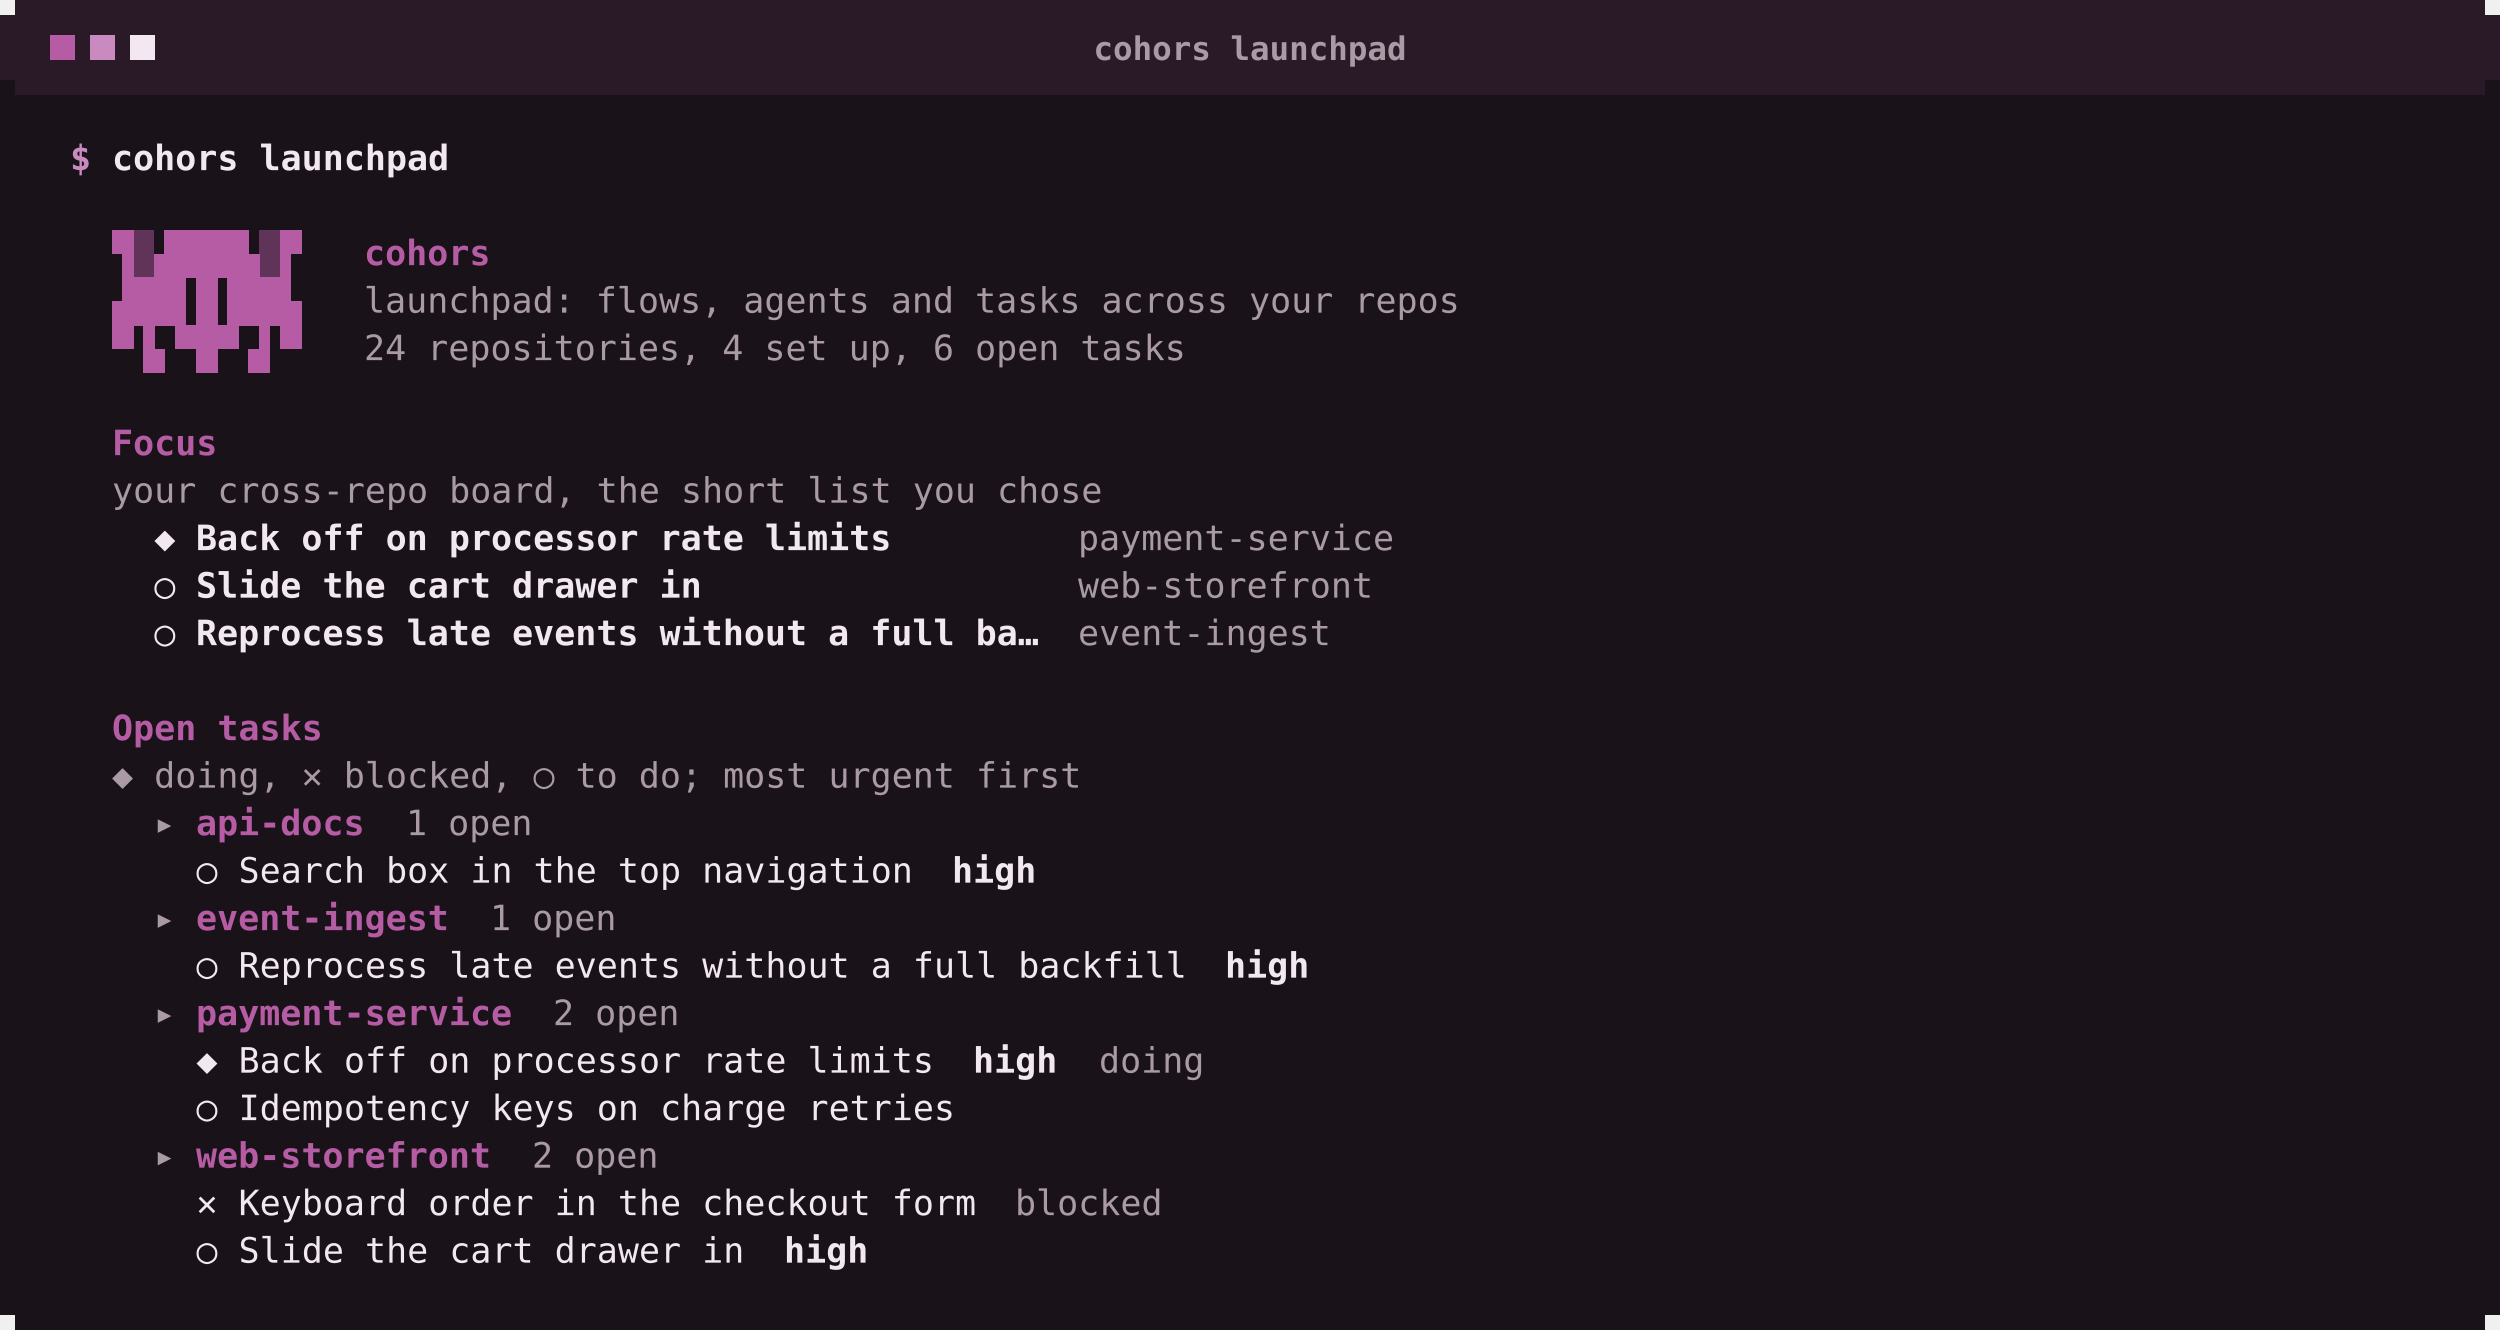
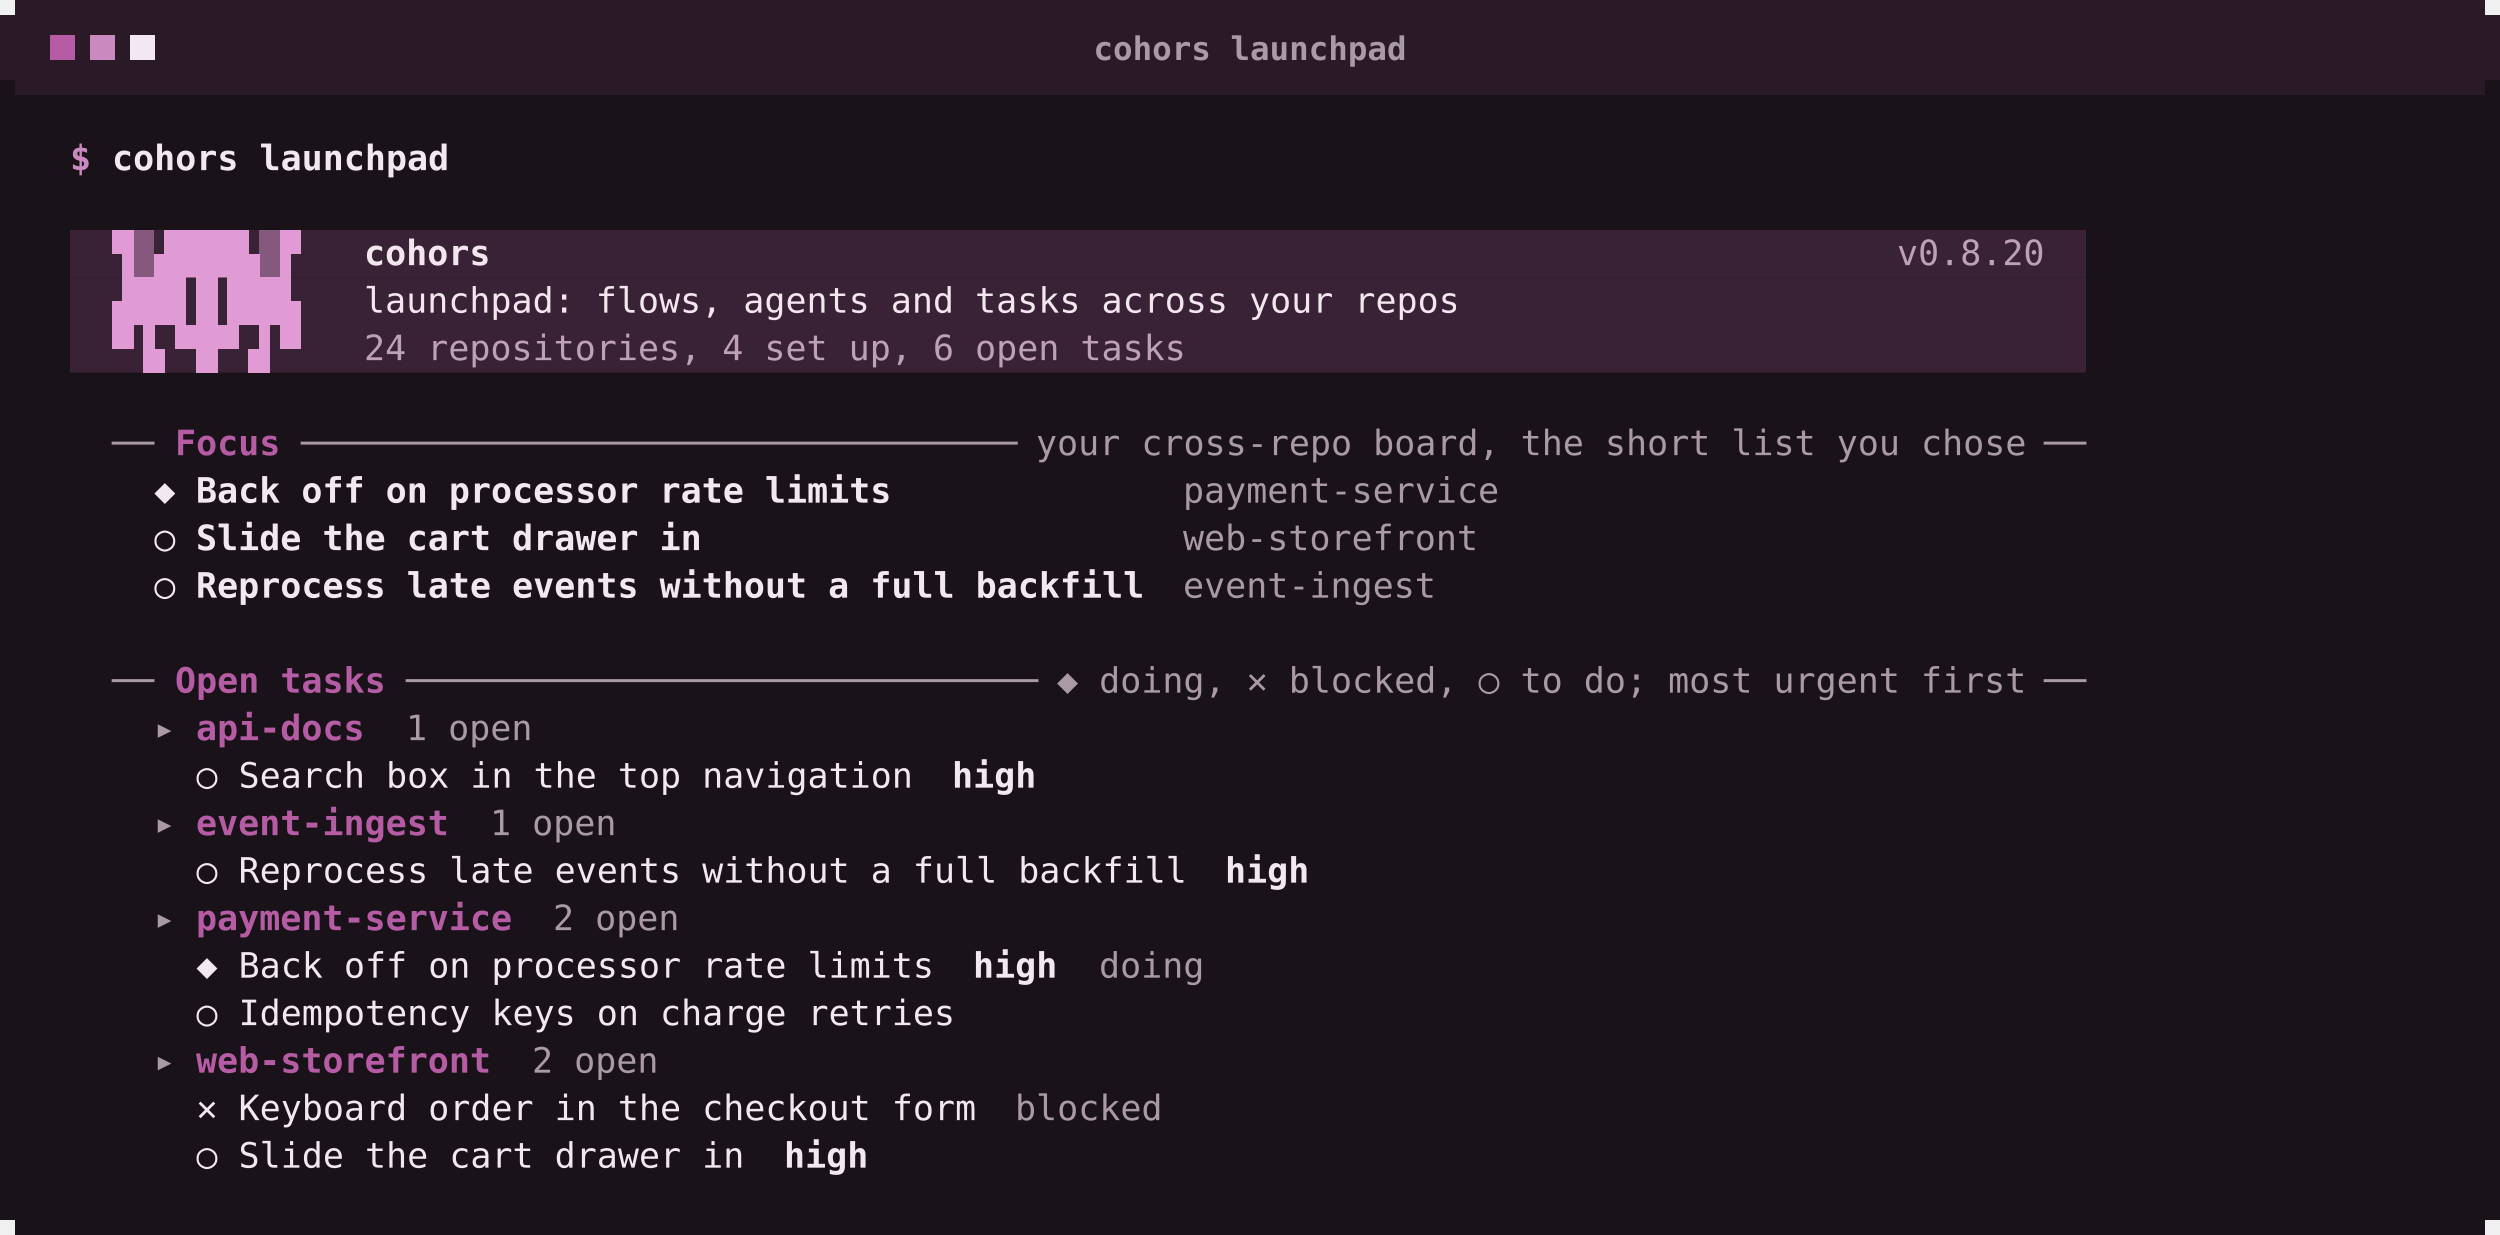
- <svg xmlns="http://www.w3.org/2000/svg" width="1000" height="532" viewBox="0 0 1000 532" role="img" aria-labelledby="t d">
+ <svg xmlns="http://www.w3.org/2000/svg" width="1000" height="494" viewBox="0 0 1000 494" role="img" aria-labelledby="t d">
  <style>.f-panel{fill:#FBF7FA}.s-panel{stroke:#FBF7FA}.f-band{fill:#F3E8F1}.s-band{stroke:#F3E8F1}.f-bar{fill:#954688}.s-bar{stroke:#954688}.f-on-bar{fill:#FFFFFF}.s-on-bar{stroke:#FFFFFF}.f-accent{fill:#954688}.s-accent{stroke:#954688}.f-ink{fill:#2B1A28}.s-ink{stroke:#2B1A28}.f-sub{fill:#6F5A6B}.s-sub{stroke:#6F5A6B}.f-off{fill:#CDBFCA}.s-off{stroke:#CDBFCA}.f-cap{fill:#FFFFFF}.s-cap{stroke:#FFFFFF}.f-cap-edge{fill:#D9C4D5}.s-cap-edge{stroke:#D9C4D5}.f-term{fill:#1A1219}.s-term{stroke:#1A1219}.f-term-bar{fill:#2A1A27}.s-term-bar{stroke:#2A1A27}.f-term-ink{fill:#F2E9F0}.s-term-ink{stroke:#F2E9F0}.f-term-sub{fill:#A99AA6}.s-term-sub{stroke:#A99AA6}.f-term-prompt{fill:#D9A6CF}.s-term-prompt{stroke:#D9A6CF}.f-lavender{fill:#C98AC0}.s-lavender{stroke:#C98AC0}.f-orchid{fill:#B55CA4}.s-orchid{stroke:#B55CA4}.f-do-next{fill:#8E3F7E}.f-risk{fill:#B4483F}.f-tasks{fill:#4D8A62}.f-commits{fill:#4A6A94}.f-repos{fill:#2F7F78}@media (prefers-color-scheme: dark){.f-panel{fill:#1A1219}.s-panel{stroke:#1A1219}.f-band{fill:#2A1A27}.s-band{stroke:#2A1A27}.f-bar{fill:#B55CA4}.s-bar{stroke:#B55CA4}.f-on-bar{fill:#FFFFFF}.s-on-bar{stroke:#FFFFFF}.f-accent{fill:#D9A6CF}.s-accent{stroke:#D9A6CF}.f-ink{fill:#F2E9F0}.s-ink{stroke:#F2E9F0}.f-sub{fill:#A99AA6}.s-sub{stroke:#A99AA6}.f-off{fill:#5A4A57}.s-off{stroke:#5A4A57}.f-cap{fill:#2A1A27}.s-cap{stroke:#2A1A27}.f-cap-edge{fill:#5A4A57}.s-cap-edge{stroke:#5A4A57}.f-term{fill:#120C11}.s-term{stroke:#120C11}.f-term-bar{fill:#221520}.s-term-bar{stroke:#221520}.f-term-ink{fill:#F2E9F0}.s-term-ink{stroke:#F2E9F0}.f-term-sub{fill:#A99AA6}.s-term-sub{stroke:#A99AA6}.f-term-prompt{fill:#D9A6CF}.s-term-prompt{stroke:#D9A6CF}.f-lavender{fill:#C98AC0}.s-lavender{stroke:#C98AC0}.f-orchid{fill:#B55CA4}.s-orchid{stroke:#B55CA4}.f-do-next{fill:#B55CA4}.f-risk{fill:#D9776E}.f-tasks{fill:#7FB08C}.f-commits{fill:#7E9CC2}.f-repos{fill:#5FAEA6}}</style>
-   <path d="M6 0h988v6h6v520h-6v6h-988v-6h-6v-520h6z" class="f-term" />
+   <path d="M6 0h988v6h6v482h-6v6h-988v-6h-6v-482h6z" class="f-term" />
  <path d="M6 0h988v6h6v26h-6v6h-988v-6h-6v-26h6z" class="f-term-bar" />
  <rect x="20" y="14.0" width="10" height="10" class="f-orchid" />
  <rect x="36" y="14.0" width="10" height="10" class="f-lavender" />
  <rect x="52" y="14.0" width="10" height="10" class="f-band" />
  <text x="500.0" y="24.0" font-family="ui-monospace, SFMono-Regular, Menlo, Consolas, monospace" font-size="13" font-weight="600" class="f-term-sub" text-anchor="middle">cohors launchpad</text>
  <text x="28.0" y="68.06" font-family="ui-monospace, SFMono-Regular, Menlo, Consolas, monospace" font-size="14" fill="#C98AC0" font-weight="700" xml:space="preserve" textLength="8.4" lengthAdjust="spacing">$</text>
  <text x="44.8" y="68.06" font-family="ui-monospace, SFMono-Regular, Menlo, Consolas, monospace" font-size="14" fill="#F2E9F0" font-weight="700" xml:space="preserve" textLength="134.4" lengthAdjust="spacing">cohors launchpad</text>
-   <rect x="44.8" y="92.0" width="4.5" height="9.8" fill="#B55CA4" shape-rendering="crispEdges" />
-   <rect x="49.0" y="92.0" width="4.5" height="9.8" fill="#B55CA4" shape-rendering="crispEdges" />
-   <rect x="49.0" y="101.5" width="4.5" height="9.8" fill="#B55CA4" shape-rendering="crispEdges" />
-   <rect x="53.2" y="92" width="8.4" height="19" fill="#B55CA4" opacity="0.45" />
-   <rect x="65.8" y="92.0" width="4.5" height="9.8" fill="#B55CA4" shape-rendering="crispEdges" />
-   <rect x="61.6" y="101.5" width="4.5" height="9.8" fill="#B55CA4" shape-rendering="crispEdges" />
-   <rect x="65.8" y="101.5" width="4.5" height="9.8" fill="#B55CA4" shape-rendering="crispEdges" />
-   <rect x="70.0" y="92.0" width="4.5" height="9.8" fill="#B55CA4" shape-rendering="crispEdges" />
-   <rect x="74.2" y="92.0" width="4.5" height="9.8" fill="#B55CA4" shape-rendering="crispEdges" />
-   <rect x="70.0" y="101.5" width="4.5" height="9.8" fill="#B55CA4" shape-rendering="crispEdges" />
-   <rect x="74.2" y="101.5" width="4.5" height="9.8" fill="#B55CA4" shape-rendering="crispEdges" />
-   <rect x="78.4" y="92.0" width="4.5" height="9.8" fill="#B55CA4" shape-rendering="crispEdges" />
-   <rect x="82.6" y="92.0" width="4.5" height="9.8" fill="#B55CA4" shape-rendering="crispEdges" />
-   <rect x="78.4" y="101.5" width="4.5" height="9.8" fill="#B55CA4" shape-rendering="crispEdges" />
-   <rect x="82.6" y="101.5" width="4.5" height="9.8" fill="#B55CA4" shape-rendering="crispEdges" />
-   <rect x="86.8" y="92.0" width="4.5" height="9.8" fill="#B55CA4" shape-rendering="crispEdges" />
-   <rect x="91" y="92.0" width="4.5" height="9.8" fill="#B55CA4" shape-rendering="crispEdges" />
-   <rect x="86.8" y="101.5" width="4.5" height="9.8" fill="#B55CA4" shape-rendering="crispEdges" />
-   <rect x="91" y="101.5" width="4.5" height="9.8" fill="#B55CA4" shape-rendering="crispEdges" />
-   <rect x="95.2" y="92.0" width="4.5" height="9.8" fill="#B55CA4" shape-rendering="crispEdges" />
-   <rect x="95.2" y="101.5" width="4.5" height="9.8" fill="#B55CA4" shape-rendering="crispEdges" />
-   <rect x="99.4" y="101.5" width="4.5" height="9.8" fill="#B55CA4" shape-rendering="crispEdges" />
-   <rect x="103.6" y="92" width="8.4" height="19" fill="#B55CA4" opacity="0.45" />
-   <rect x="112.0" y="92.0" width="4.5" height="9.8" fill="#B55CA4" shape-rendering="crispEdges" />
-   <rect x="116.2" y="92.0" width="4.5" height="9.8" fill="#B55CA4" shape-rendering="crispEdges" />
-   <rect x="112.0" y="101.5" width="4.5" height="9.8" fill="#B55CA4" shape-rendering="crispEdges" />
-   <text x="145.6" y="106.06" font-family="ui-monospace, SFMono-Regular, Menlo, Consolas, monospace" font-size="14" fill="#B55CA4" font-weight="700" xml:space="preserve" textLength="50.4" lengthAdjust="spacing">cohors</text>
-   <rect x="49.0" y="111.0" width="4.5" height="9.8" fill="#B55CA4" shape-rendering="crispEdges" />
-   <rect x="44.8" y="120.5" width="4.5" height="9.8" fill="#B55CA4" shape-rendering="crispEdges" />
-   <rect x="49.0" y="120.5" width="4.5" height="9.8" fill="#B55CA4" shape-rendering="crispEdges" />
-   <rect x="53.2" y="111.0" width="4.5" height="9.8" fill="#B55CA4" shape-rendering="crispEdges" />
-   <rect x="57.4" y="111.0" width="4.5" height="9.8" fill="#B55CA4" shape-rendering="crispEdges" />
-   <rect x="53.2" y="120.5" width="4.5" height="9.8" fill="#B55CA4" shape-rendering="crispEdges" />
-   <rect x="57.4" y="120.5" width="4.5" height="9.8" fill="#B55CA4" shape-rendering="crispEdges" />
-   <rect x="61.6" y="111.0" width="4.5" height="9.8" fill="#B55CA4" shape-rendering="crispEdges" />
-   <rect x="65.8" y="111.0" width="4.5" height="9.8" fill="#B55CA4" shape-rendering="crispEdges" />
-   <rect x="61.6" y="120.5" width="4.5" height="9.8" fill="#B55CA4" shape-rendering="crispEdges" />
-   <rect x="65.8" y="120.5" width="4.5" height="9.8" fill="#B55CA4" shape-rendering="crispEdges" />
-   <rect x="70.0" y="111.0" width="4.5" height="9.8" fill="#B55CA4" shape-rendering="crispEdges" />
-   <rect x="70.0" y="120.5" width="4.5" height="9.8" fill="#B55CA4" shape-rendering="crispEdges" />
-   <rect x="78.4" y="111.0" width="4.5" height="9.8" fill="#B55CA4" shape-rendering="crispEdges" />
-   <rect x="82.6" y="111.0" width="4.5" height="9.8" fill="#B55CA4" shape-rendering="crispEdges" />
-   <rect x="78.4" y="120.5" width="4.5" height="9.8" fill="#B55CA4" shape-rendering="crispEdges" />
-   <rect x="82.6" y="120.5" width="4.5" height="9.8" fill="#B55CA4" shape-rendering="crispEdges" />
-   <rect x="91" y="111.0" width="4.5" height="9.8" fill="#B55CA4" shape-rendering="crispEdges" />
-   <rect x="91" y="120.5" width="4.5" height="9.8" fill="#B55CA4" shape-rendering="crispEdges" />
-   <rect x="95.2" y="111.0" width="4.5" height="9.8" fill="#B55CA4" shape-rendering="crispEdges" />
-   <rect x="99.4" y="111.0" width="4.5" height="9.8" fill="#B55CA4" shape-rendering="crispEdges" />
-   <rect x="95.2" y="120.5" width="4.5" height="9.8" fill="#B55CA4" shape-rendering="crispEdges" />
-   <rect x="99.4" y="120.5" width="4.5" height="9.8" fill="#B55CA4" shape-rendering="crispEdges" />
-   <rect x="103.6" y="111.0" width="4.5" height="9.8" fill="#B55CA4" shape-rendering="crispEdges" />
-   <rect x="107.8" y="111.0" width="4.5" height="9.8" fill="#B55CA4" shape-rendering="crispEdges" />
-   <rect x="103.6" y="120.5" width="4.5" height="9.8" fill="#B55CA4" shape-rendering="crispEdges" />
-   <rect x="107.8" y="120.5" width="4.5" height="9.8" fill="#B55CA4" shape-rendering="crispEdges" />
-   <rect x="112.0" y="111.0" width="4.5" height="9.8" fill="#B55CA4" shape-rendering="crispEdges" />
-   <rect x="112.0" y="120.5" width="4.5" height="9.8" fill="#B55CA4" shape-rendering="crispEdges" />
-   <rect x="116.2" y="120.5" width="4.5" height="9.8" fill="#B55CA4" shape-rendering="crispEdges" />
-   <text x="145.6" y="125.06" font-family="ui-monospace, SFMono-Regular, Menlo, Consolas, monospace" font-size="14" fill="#A99AA6" xml:space="preserve" textLength="436.8" lengthAdjust="spacing">launchpad: flows, agents and tasks across your repos</text>
-   <rect x="44.8" y="130.0" width="4.5" height="9.8" fill="#B55CA4" shape-rendering="crispEdges" />
-   <rect x="49.0" y="130.0" width="4.5" height="9.8" fill="#B55CA4" shape-rendering="crispEdges" />
-   <rect x="57.4" y="130.0" width="4.5" height="9.8" fill="#B55CA4" shape-rendering="crispEdges" />
-   <rect x="57.4" y="139.5" width="4.5" height="9.8" fill="#B55CA4" shape-rendering="crispEdges" />
-   <rect x="61.6" y="139.5" width="4.5" height="9.8" fill="#B55CA4" shape-rendering="crispEdges" />
-   <rect x="70.0" y="130.0" width="4.5" height="9.8" fill="#B55CA4" shape-rendering="crispEdges" />
-   <rect x="74.2" y="130.0" width="4.5" height="9.8" fill="#B55CA4" shape-rendering="crispEdges" />
-   <rect x="78.4" y="130.0" width="4.5" height="9.8" fill="#B55CA4" shape-rendering="crispEdges" />
-   <rect x="82.6" y="130.0" width="4.5" height="9.8" fill="#B55CA4" shape-rendering="crispEdges" />
-   <rect x="78.4" y="139.5" width="4.5" height="9.8" fill="#B55CA4" shape-rendering="crispEdges" />
-   <rect x="82.6" y="139.5" width="4.5" height="9.8" fill="#B55CA4" shape-rendering="crispEdges" />
-   <rect x="86.8" y="130.0" width="4.5" height="9.8" fill="#B55CA4" shape-rendering="crispEdges" />
-   <rect x="91" y="130.0" width="4.5" height="9.8" fill="#B55CA4" shape-rendering="crispEdges" />
-   <rect x="99.4" y="139.5" width="4.5" height="9.8" fill="#B55CA4" shape-rendering="crispEdges" />
-   <rect x="103.6" y="130.0" width="4.5" height="9.8" fill="#B55CA4" shape-rendering="crispEdges" />
-   <rect x="103.6" y="139.5" width="4.5" height="9.8" fill="#B55CA4" shape-rendering="crispEdges" />
-   <rect x="112.0" y="130.0" width="4.5" height="9.8" fill="#B55CA4" shape-rendering="crispEdges" />
-   <rect x="116.2" y="130.0" width="4.5" height="9.8" fill="#B55CA4" shape-rendering="crispEdges" />
-   <text x="145.6" y="144.06" font-family="ui-monospace, SFMono-Regular, Menlo, Consolas, monospace" font-size="14" fill="#A99AA6" xml:space="preserve" textLength="327.6" lengthAdjust="spacing">24 repositories, 4 set up, 6 open tasks</text>
-   <text x="44.8" y="182.06" font-family="ui-monospace, SFMono-Regular, Menlo, Consolas, monospace" font-size="14" fill="#B55CA4" font-weight="700" xml:space="preserve" textLength="42.0" lengthAdjust="spacing">Focus</text>
-   <text x="44.8" y="201.06" font-family="ui-monospace, SFMono-Regular, Menlo, Consolas, monospace" font-size="14" fill="#A99AA6" xml:space="preserve" textLength="394.8" lengthAdjust="spacing">your cross-repo board, the short list you chose</text>
-   <text x="28.0" y="220.06" font-family="ui-monospace, SFMono-Regular, Menlo, Consolas, monospace" font-size="14" fill="#F2E9F0" xml:space="preserve" textLength="50.4" lengthAdjust="spacing">    ◆ </text>
-   <text x="78.4" y="220.06" font-family="ui-monospace, SFMono-Regular, Menlo, Consolas, monospace" font-size="14" fill="#F2E9F0" font-weight="700" xml:space="preserve" textLength="336.0" lengthAdjust="spacing">Back off on processor rate limits       </text>
-   <text x="431.2" y="220.06" font-family="ui-monospace, SFMono-Regular, Menlo, Consolas, monospace" font-size="14" fill="#A99AA6" xml:space="preserve" textLength="126.0" lengthAdjust="spacing">payment-service</text>
+   <rect x="28.0" y="92" width="16.8" height="19" fill="#3A2236" />
+   <rect x="44.8" y="92" width="75.6" height="19" fill="#3A2236" />
+   <rect x="44.8" y="92.0" width="4.5" height="9.8" fill="#E09AD4" shape-rendering="crispEdges" />
+   <rect x="49.0" y="92.0" width="4.5" height="9.8" fill="#E09AD4" shape-rendering="crispEdges" />
+   <rect x="49.0" y="101.5" width="4.5" height="9.8" fill="#E09AD4" shape-rendering="crispEdges" />
+   <rect x="53.2" y="92" width="8.4" height="19" fill="#E09AD4" opacity="0.45" />
+   <rect x="65.8" y="92.0" width="4.5" height="9.8" fill="#E09AD4" shape-rendering="crispEdges" />
+   <rect x="61.6" y="101.5" width="4.5" height="9.8" fill="#E09AD4" shape-rendering="crispEdges" />
+   <rect x="65.8" y="101.5" width="4.5" height="9.8" fill="#E09AD4" shape-rendering="crispEdges" />
+   <rect x="70.0" y="92.0" width="4.5" height="9.8" fill="#E09AD4" shape-rendering="crispEdges" />
+   <rect x="74.2" y="92.0" width="4.5" height="9.8" fill="#E09AD4" shape-rendering="crispEdges" />
+   <rect x="70.0" y="101.5" width="4.5" height="9.8" fill="#E09AD4" shape-rendering="crispEdges" />
+   <rect x="74.2" y="101.5" width="4.5" height="9.8" fill="#E09AD4" shape-rendering="crispEdges" />
+   <rect x="78.4" y="92.0" width="4.5" height="9.8" fill="#E09AD4" shape-rendering="crispEdges" />
+   <rect x="82.6" y="92.0" width="4.5" height="9.8" fill="#E09AD4" shape-rendering="crispEdges" />
+   <rect x="78.4" y="101.5" width="4.5" height="9.8" fill="#E09AD4" shape-rendering="crispEdges" />
+   <rect x="82.6" y="101.5" width="4.5" height="9.8" fill="#E09AD4" shape-rendering="crispEdges" />
+   <rect x="86.8" y="92.0" width="4.5" height="9.8" fill="#E09AD4" shape-rendering="crispEdges" />
+   <rect x="91" y="92.0" width="4.5" height="9.8" fill="#E09AD4" shape-rendering="crispEdges" />
+   <rect x="86.8" y="101.5" width="4.5" height="9.8" fill="#E09AD4" shape-rendering="crispEdges" />
+   <rect x="91" y="101.5" width="4.5" height="9.8" fill="#E09AD4" shape-rendering="crispEdges" />
+   <rect x="95.2" y="92.0" width="4.5" height="9.8" fill="#E09AD4" shape-rendering="crispEdges" />
+   <rect x="95.2" y="101.5" width="4.5" height="9.8" fill="#E09AD4" shape-rendering="crispEdges" />
+   <rect x="99.4" y="101.5" width="4.5" height="9.8" fill="#E09AD4" shape-rendering="crispEdges" />
+   <rect x="103.6" y="92" width="8.4" height="19" fill="#E09AD4" opacity="0.45" />
+   <rect x="112.0" y="92.0" width="4.5" height="9.8" fill="#E09AD4" shape-rendering="crispEdges" />
+   <rect x="116.2" y="92.0" width="4.5" height="9.8" fill="#E09AD4" shape-rendering="crispEdges" />
+   <rect x="112.0" y="101.5" width="4.5" height="9.8" fill="#E09AD4" shape-rendering="crispEdges" />
+   <rect x="120.4" y="92" width="25.2" height="19" fill="#3A2236" />
+   <rect x="145.6" y="92" width="50.4" height="19" fill="#3A2236" />
+   <text x="145.6" y="106.06" font-family="ui-monospace, SFMono-Regular, Menlo, Consolas, monospace" font-size="14" fill="#F3E6EF" font-weight="700" xml:space="preserve" textLength="50.4" lengthAdjust="spacing">cohors</text>
+   <rect x="196.0" y="92" width="562.8" height="19" fill="#3A2236" />
+   <rect x="758.8" y="92" width="58.8" height="19" fill="#3A2236" />
+   <text x="758.8" y="106.06" font-family="ui-monospace, SFMono-Regular, Menlo, Consolas, monospace" font-size="14" fill="#BEA0B8" xml:space="preserve" textLength="58.8" lengthAdjust="spacing">v0.8.20</text>
+   <rect x="817.6" y="92" width="16.8" height="19" fill="#3A2236" />
+   <rect x="28.0" y="111" width="16.8" height="19" fill="#3A2236" />
+   <rect x="44.8" y="111" width="75.6" height="19" fill="#3A2236" />
+   <rect x="49.0" y="111.0" width="4.5" height="9.8" fill="#E09AD4" shape-rendering="crispEdges" />
+   <rect x="44.8" y="120.5" width="4.5" height="9.8" fill="#E09AD4" shape-rendering="crispEdges" />
+   <rect x="49.0" y="120.5" width="4.5" height="9.8" fill="#E09AD4" shape-rendering="crispEdges" />
+   <rect x="53.2" y="111.0" width="4.5" height="9.8" fill="#E09AD4" shape-rendering="crispEdges" />
+   <rect x="57.4" y="111.0" width="4.5" height="9.8" fill="#E09AD4" shape-rendering="crispEdges" />
+   <rect x="53.2" y="120.5" width="4.5" height="9.8" fill="#E09AD4" shape-rendering="crispEdges" />
+   <rect x="57.4" y="120.5" width="4.5" height="9.8" fill="#E09AD4" shape-rendering="crispEdges" />
+   <rect x="61.6" y="111.0" width="4.5" height="9.8" fill="#E09AD4" shape-rendering="crispEdges" />
+   <rect x="65.8" y="111.0" width="4.5" height="9.8" fill="#E09AD4" shape-rendering="crispEdges" />
+   <rect x="61.6" y="120.5" width="4.5" height="9.8" fill="#E09AD4" shape-rendering="crispEdges" />
+   <rect x="65.8" y="120.5" width="4.5" height="9.8" fill="#E09AD4" shape-rendering="crispEdges" />
+   <rect x="70.0" y="111.0" width="4.5" height="9.8" fill="#E09AD4" shape-rendering="crispEdges" />
+   <rect x="70.0" y="120.5" width="4.5" height="9.8" fill="#E09AD4" shape-rendering="crispEdges" />
+   <rect x="78.4" y="111.0" width="4.5" height="9.8" fill="#E09AD4" shape-rendering="crispEdges" />
+   <rect x="82.6" y="111.0" width="4.5" height="9.8" fill="#E09AD4" shape-rendering="crispEdges" />
+   <rect x="78.4" y="120.5" width="4.5" height="9.8" fill="#E09AD4" shape-rendering="crispEdges" />
+   <rect x="82.6" y="120.5" width="4.5" height="9.8" fill="#E09AD4" shape-rendering="crispEdges" />
+   <rect x="91" y="111.0" width="4.5" height="9.8" fill="#E09AD4" shape-rendering="crispEdges" />
+   <rect x="91" y="120.5" width="4.5" height="9.8" fill="#E09AD4" shape-rendering="crispEdges" />
+   <rect x="95.2" y="111.0" width="4.5" height="9.8" fill="#E09AD4" shape-rendering="crispEdges" />
+   <rect x="99.4" y="111.0" width="4.5" height="9.8" fill="#E09AD4" shape-rendering="crispEdges" />
+   <rect x="95.2" y="120.5" width="4.5" height="9.8" fill="#E09AD4" shape-rendering="crispEdges" />
+   <rect x="99.4" y="120.5" width="4.5" height="9.8" fill="#E09AD4" shape-rendering="crispEdges" />
+   <rect x="103.6" y="111.0" width="4.5" height="9.8" fill="#E09AD4" shape-rendering="crispEdges" />
+   <rect x="107.8" y="111.0" width="4.5" height="9.8" fill="#E09AD4" shape-rendering="crispEdges" />
+   <rect x="103.6" y="120.5" width="4.5" height="9.8" fill="#E09AD4" shape-rendering="crispEdges" />
+   <rect x="107.8" y="120.5" width="4.5" height="9.8" fill="#E09AD4" shape-rendering="crispEdges" />
+   <rect x="112.0" y="111.0" width="4.5" height="9.8" fill="#E09AD4" shape-rendering="crispEdges" />
+   <rect x="112.0" y="120.5" width="4.5" height="9.8" fill="#E09AD4" shape-rendering="crispEdges" />
+   <rect x="116.2" y="120.5" width="4.5" height="9.8" fill="#E09AD4" shape-rendering="crispEdges" />
+   <rect x="120.4" y="111" width="25.2" height="19" fill="#3A2236" />
+   <rect x="145.6" y="111" width="436.8" height="19" fill="#3A2236" />
+   <text x="145.6" y="125.06" font-family="ui-monospace, SFMono-Regular, Menlo, Consolas, monospace" font-size="14" fill="#F3E6EF" xml:space="preserve" textLength="436.8" lengthAdjust="spacing">launchpad: flows, agents and tasks across your repos</text>
+   <rect x="582.4" y="111" width="252.0" height="19" fill="#3A2236" />
+   <rect x="28.0" y="130" width="16.8" height="19" fill="#3A2236" />
+   <rect x="44.8" y="130" width="75.6" height="19" fill="#3A2236" />
+   <rect x="44.8" y="130.0" width="4.5" height="9.8" fill="#E09AD4" shape-rendering="crispEdges" />
+   <rect x="49.0" y="130.0" width="4.5" height="9.8" fill="#E09AD4" shape-rendering="crispEdges" />
+   <rect x="57.4" y="130.0" width="4.5" height="9.8" fill="#E09AD4" shape-rendering="crispEdges" />
+   <rect x="57.4" y="139.5" width="4.5" height="9.8" fill="#E09AD4" shape-rendering="crispEdges" />
+   <rect x="61.6" y="139.5" width="4.5" height="9.8" fill="#E09AD4" shape-rendering="crispEdges" />
+   <rect x="70.0" y="130.0" width="4.5" height="9.8" fill="#E09AD4" shape-rendering="crispEdges" />
+   <rect x="74.2" y="130.0" width="4.5" height="9.8" fill="#E09AD4" shape-rendering="crispEdges" />
+   <rect x="78.4" y="130.0" width="4.5" height="9.8" fill="#E09AD4" shape-rendering="crispEdges" />
+   <rect x="82.6" y="130.0" width="4.5" height="9.8" fill="#E09AD4" shape-rendering="crispEdges" />
+   <rect x="78.4" y="139.5" width="4.5" height="9.8" fill="#E09AD4" shape-rendering="crispEdges" />
+   <rect x="82.6" y="139.5" width="4.5" height="9.8" fill="#E09AD4" shape-rendering="crispEdges" />
+   <rect x="86.8" y="130.0" width="4.5" height="9.8" fill="#E09AD4" shape-rendering="crispEdges" />
+   <rect x="91" y="130.0" width="4.5" height="9.8" fill="#E09AD4" shape-rendering="crispEdges" />
+   <rect x="99.4" y="139.5" width="4.5" height="9.8" fill="#E09AD4" shape-rendering="crispEdges" />
+   <rect x="103.6" y="130.0" width="4.5" height="9.8" fill="#E09AD4" shape-rendering="crispEdges" />
+   <rect x="103.6" y="139.5" width="4.5" height="9.8" fill="#E09AD4" shape-rendering="crispEdges" />
+   <rect x="112.0" y="130.0" width="4.5" height="9.8" fill="#E09AD4" shape-rendering="crispEdges" />
+   <rect x="116.2" y="130.0" width="4.5" height="9.8" fill="#E09AD4" shape-rendering="crispEdges" />
+   <rect x="120.4" y="130" width="25.2" height="19" fill="#3A2236" />
+   <rect x="145.6" y="130" width="327.6" height="19" fill="#3A2236" />
+   <text x="145.6" y="144.06" font-family="ui-monospace, SFMono-Regular, Menlo, Consolas, monospace" font-size="14" fill="#BEA0B8" xml:space="preserve" textLength="327.6" lengthAdjust="spacing">24 repositories, 4 set up, 6 open tasks</text>
+   <rect x="473.2" y="130" width="361.2" height="19" fill="#3A2236" />
+   <text x="44.8" y="182.06" font-family="ui-monospace, SFMono-Regular, Menlo, Consolas, monospace" font-size="14" fill="#A99AA6" xml:space="preserve" textLength="16.8" lengthAdjust="spacing">──</text>
+   <text x="70.0" y="182.06" font-family="ui-monospace, SFMono-Regular, Menlo, Consolas, monospace" font-size="14" fill="#B55CA4" font-weight="700" xml:space="preserve" textLength="42.0" lengthAdjust="spacing">Focus</text>
+   <text x="120.4" y="182.06" font-family="ui-monospace, SFMono-Regular, Menlo, Consolas, monospace" font-size="14" fill="#A99AA6" xml:space="preserve" textLength="285.6" lengthAdjust="spacing">──────────────────────────────────</text>
+   <text x="414.4" y="182.06" font-family="ui-monospace, SFMono-Regular, Menlo, Consolas, monospace" font-size="14" fill="#A99AA6" xml:space="preserve" textLength="394.8" lengthAdjust="spacing">your cross-repo board, the short list you chose</text>
+   <text x="817.6" y="182.06" font-family="ui-monospace, SFMono-Regular, Menlo, Consolas, monospace" font-size="14" fill="#A99AA6" xml:space="preserve" textLength="16.8" lengthAdjust="spacing">──</text>
+   <text x="28.0" y="201.06" font-family="ui-monospace, SFMono-Regular, Menlo, Consolas, monospace" font-size="14" fill="#F2E9F0" xml:space="preserve" textLength="50.4" lengthAdjust="spacing">    ◆ </text>
+   <text x="78.4" y="201.06" font-family="ui-monospace, SFMono-Regular, Menlo, Consolas, monospace" font-size="14" fill="#F2E9F0" font-weight="700" xml:space="preserve" textLength="378.0" lengthAdjust="spacing">Back off on processor rate limits            </text>
+   <text x="473.2" y="201.06" font-family="ui-monospace, SFMono-Regular, Menlo, Consolas, monospace" font-size="14" fill="#A99AA6" xml:space="preserve" textLength="126.0" lengthAdjust="spacing">payment-service</text>
+   <text x="28.0" y="220.06" font-family="ui-monospace, SFMono-Regular, Menlo, Consolas, monospace" font-size="14" fill="#F2E9F0" xml:space="preserve" textLength="50.4" lengthAdjust="spacing">    ○ </text>
+   <text x="78.4" y="220.06" font-family="ui-monospace, SFMono-Regular, Menlo, Consolas, monospace" font-size="14" fill="#F2E9F0" font-weight="700" xml:space="preserve" textLength="378.0" lengthAdjust="spacing">Slide the cart drawer in                     </text>
+   <text x="473.2" y="220.06" font-family="ui-monospace, SFMono-Regular, Menlo, Consolas, monospace" font-size="14" fill="#A99AA6" xml:space="preserve" textLength="117.6" lengthAdjust="spacing">web-storefront</text>
  <text x="28.0" y="239.06" font-family="ui-monospace, SFMono-Regular, Menlo, Consolas, monospace" font-size="14" fill="#F2E9F0" xml:space="preserve" textLength="50.4" lengthAdjust="spacing">    ○ </text>
-   <text x="78.4" y="239.06" font-family="ui-monospace, SFMono-Regular, Menlo, Consolas, monospace" font-size="14" fill="#F2E9F0" font-weight="700" xml:space="preserve" textLength="336.0" lengthAdjust="spacing">Slide the cart drawer in                </text>
-   <text x="431.2" y="239.06" font-family="ui-monospace, SFMono-Regular, Menlo, Consolas, monospace" font-size="14" fill="#A99AA6" xml:space="preserve" textLength="117.6" lengthAdjust="spacing">web-storefront</text>
-   <text x="28.0" y="258.06" font-family="ui-monospace, SFMono-Regular, Menlo, Consolas, monospace" font-size="14" fill="#F2E9F0" xml:space="preserve" textLength="50.4" lengthAdjust="spacing">    ○ </text>
-   <text x="78.4" y="258.06" font-family="ui-monospace, SFMono-Regular, Menlo, Consolas, monospace" font-size="14" fill="#F2E9F0" font-weight="700" xml:space="preserve" textLength="336.0" lengthAdjust="spacing">Reprocess late events without a full ba…</text>
-   <text x="431.2" y="258.06" font-family="ui-monospace, SFMono-Regular, Menlo, Consolas, monospace" font-size="14" fill="#A99AA6" xml:space="preserve" textLength="100.8" lengthAdjust="spacing">event-ingest</text>
-   <text x="44.8" y="296.06" font-family="ui-monospace, SFMono-Regular, Menlo, Consolas, monospace" font-size="14" fill="#B55CA4" font-weight="700" xml:space="preserve" textLength="84.0" lengthAdjust="spacing">Open tasks</text>
-   <text x="44.8" y="315.06" font-family="ui-monospace, SFMono-Regular, Menlo, Consolas, monospace" font-size="14" fill="#A99AA6" xml:space="preserve" textLength="386.4" lengthAdjust="spacing">◆ doing, ✕ blocked, ○ to do; most urgent first</text>
+   <text x="78.4" y="239.06" font-family="ui-monospace, SFMono-Regular, Menlo, Consolas, monospace" font-size="14" fill="#F2E9F0" font-weight="700" xml:space="preserve" textLength="378.0" lengthAdjust="spacing">Reprocess late events without a full backfill</text>
+   <text x="473.2" y="239.06" font-family="ui-monospace, SFMono-Regular, Menlo, Consolas, monospace" font-size="14" fill="#A99AA6" xml:space="preserve" textLength="100.8" lengthAdjust="spacing">event-ingest</text>
+   <text x="44.8" y="277.06" font-family="ui-monospace, SFMono-Regular, Menlo, Consolas, monospace" font-size="14" fill="#A99AA6" xml:space="preserve" textLength="16.8" lengthAdjust="spacing">──</text>
+   <text x="70.0" y="277.06" font-family="ui-monospace, SFMono-Regular, Menlo, Consolas, monospace" font-size="14" fill="#B55CA4" font-weight="700" xml:space="preserve" textLength="84.0" lengthAdjust="spacing">Open tasks</text>
+   <text x="162.4" y="277.06" font-family="ui-monospace, SFMono-Regular, Menlo, Consolas, monospace" font-size="14" fill="#A99AA6" xml:space="preserve" textLength="252.0" lengthAdjust="spacing">──────────────────────────────</text>
+   <text x="422.8" y="277.06" font-family="ui-monospace, SFMono-Regular, Menlo, Consolas, monospace" font-size="14" fill="#A99AA6" xml:space="preserve" textLength="386.4" lengthAdjust="spacing">◆ doing, ✕ blocked, ○ to do; most urgent first</text>
+   <text x="817.6" y="277.06" font-family="ui-monospace, SFMono-Regular, Menlo, Consolas, monospace" font-size="14" fill="#A99AA6" xml:space="preserve" textLength="16.8" lengthAdjust="spacing">──</text>
+   <text x="61.6" y="296.06" font-family="ui-monospace, SFMono-Regular, Menlo, Consolas, monospace" font-size="14" fill="#A99AA6" xml:space="preserve" textLength="8.4" lengthAdjust="spacing">▸</text>
+   <text x="78.4" y="296.06" font-family="ui-monospace, SFMono-Regular, Menlo, Consolas, monospace" font-size="14" fill="#B55CA4" font-weight="700" xml:space="preserve" textLength="67.2" lengthAdjust="spacing">api-docs</text>
+   <text x="162.4" y="296.06" font-family="ui-monospace, SFMono-Regular, Menlo, Consolas, monospace" font-size="14" fill="#A99AA6" xml:space="preserve" textLength="50.4" lengthAdjust="spacing">1 open</text>
+   <text x="28.0" y="315.06" font-family="ui-monospace, SFMono-Regular, Menlo, Consolas, monospace" font-size="14" fill="#F2E9F0" xml:space="preserve" textLength="352.8" lengthAdjust="spacing">      ○ Search box in the top navigation  </text>
+   <text x="380.8" y="315.06" font-family="ui-monospace, SFMono-Regular, Menlo, Consolas, monospace" font-size="14" fill="#F2E9F0" font-weight="700" xml:space="preserve" textLength="33.6" lengthAdjust="spacing">high</text>
  <text x="61.6" y="334.06" font-family="ui-monospace, SFMono-Regular, Menlo, Consolas, monospace" font-size="14" fill="#A99AA6" xml:space="preserve" textLength="8.4" lengthAdjust="spacing">▸</text>
-   <text x="78.4" y="334.06" font-family="ui-monospace, SFMono-Regular, Menlo, Consolas, monospace" font-size="14" fill="#B55CA4" font-weight="700" xml:space="preserve" textLength="67.2" lengthAdjust="spacing">api-docs</text>
-   <text x="162.4" y="334.06" font-family="ui-monospace, SFMono-Regular, Menlo, Consolas, monospace" font-size="14" fill="#A99AA6" xml:space="preserve" textLength="50.4" lengthAdjust="spacing">1 open</text>
-   <text x="28.0" y="353.06" font-family="ui-monospace, SFMono-Regular, Menlo, Consolas, monospace" font-size="14" fill="#F2E9F0" xml:space="preserve" textLength="352.8" lengthAdjust="spacing">      ○ Search box in the top navigation  </text>
-   <text x="380.8" y="353.06" font-family="ui-monospace, SFMono-Regular, Menlo, Consolas, monospace" font-size="14" fill="#F2E9F0" font-weight="700" xml:space="preserve" textLength="33.6" lengthAdjust="spacing">high</text>
+   <text x="78.4" y="334.06" font-family="ui-monospace, SFMono-Regular, Menlo, Consolas, monospace" font-size="14" fill="#B55CA4" font-weight="700" xml:space="preserve" textLength="100.8" lengthAdjust="spacing">event-ingest</text>
+   <text x="196.0" y="334.06" font-family="ui-monospace, SFMono-Regular, Menlo, Consolas, monospace" font-size="14" fill="#A99AA6" xml:space="preserve" textLength="50.4" lengthAdjust="spacing">1 open</text>
+   <text x="28.0" y="353.06" font-family="ui-monospace, SFMono-Regular, Menlo, Consolas, monospace" font-size="14" fill="#F2E9F0" xml:space="preserve" textLength="462.0" lengthAdjust="spacing">      ○ Reprocess late events without a full backfill  </text>
+   <text x="490.0" y="353.06" font-family="ui-monospace, SFMono-Regular, Menlo, Consolas, monospace" font-size="14" fill="#F2E9F0" font-weight="700" xml:space="preserve" textLength="33.6" lengthAdjust="spacing">high</text>
  <text x="61.6" y="372.06" font-family="ui-monospace, SFMono-Regular, Menlo, Consolas, monospace" font-size="14" fill="#A99AA6" xml:space="preserve" textLength="8.4" lengthAdjust="spacing">▸</text>
-   <text x="78.4" y="372.06" font-family="ui-monospace, SFMono-Regular, Menlo, Consolas, monospace" font-size="14" fill="#B55CA4" font-weight="700" xml:space="preserve" textLength="100.8" lengthAdjust="spacing">event-ingest</text>
-   <text x="196.0" y="372.06" font-family="ui-monospace, SFMono-Regular, Menlo, Consolas, monospace" font-size="14" fill="#A99AA6" xml:space="preserve" textLength="50.4" lengthAdjust="spacing">1 open</text>
-   <text x="28.0" y="391.06" font-family="ui-monospace, SFMono-Regular, Menlo, Consolas, monospace" font-size="14" fill="#F2E9F0" xml:space="preserve" textLength="462.0" lengthAdjust="spacing">      ○ Reprocess late events without a full backfill  </text>
-   <text x="490.0" y="391.06" font-family="ui-monospace, SFMono-Regular, Menlo, Consolas, monospace" font-size="14" fill="#F2E9F0" font-weight="700" xml:space="preserve" textLength="33.6" lengthAdjust="spacing">high</text>
-   <text x="61.6" y="410.06" font-family="ui-monospace, SFMono-Regular, Menlo, Consolas, monospace" font-size="14" fill="#A99AA6" xml:space="preserve" textLength="8.4" lengthAdjust="spacing">▸</text>
-   <text x="78.4" y="410.06" font-family="ui-monospace, SFMono-Regular, Menlo, Consolas, monospace" font-size="14" fill="#B55CA4" font-weight="700" xml:space="preserve" textLength="126.0" lengthAdjust="spacing">payment-service</text>
-   <text x="221.2" y="410.06" font-family="ui-monospace, SFMono-Regular, Menlo, Consolas, monospace" font-size="14" fill="#A99AA6" xml:space="preserve" textLength="50.4" lengthAdjust="spacing">2 open</text>
-   <text x="28.0" y="429.06" font-family="ui-monospace, SFMono-Regular, Menlo, Consolas, monospace" font-size="14" fill="#F2E9F0" xml:space="preserve" textLength="361.2" lengthAdjust="spacing">      ◆ Back off on processor rate limits  </text>
-   <text x="389.2" y="429.06" font-family="ui-monospace, SFMono-Regular, Menlo, Consolas, monospace" font-size="14" fill="#F2E9F0" font-weight="700" xml:space="preserve" textLength="33.6" lengthAdjust="spacing">high</text>
-   <text x="439.6" y="429.06" font-family="ui-monospace, SFMono-Regular, Menlo, Consolas, monospace" font-size="14" fill="#A99AA6" xml:space="preserve" textLength="42.0" lengthAdjust="spacing">doing</text>
-   <text x="28.0" y="448.06" font-family="ui-monospace, SFMono-Regular, Menlo, Consolas, monospace" font-size="14" fill="#F2E9F0" xml:space="preserve" textLength="352.8" lengthAdjust="spacing">      ○ Idempotency keys on charge retries</text>
-   <text x="61.6" y="467.06" font-family="ui-monospace, SFMono-Regular, Menlo, Consolas, monospace" font-size="14" fill="#A99AA6" xml:space="preserve" textLength="8.4" lengthAdjust="spacing">▸</text>
-   <text x="78.4" y="467.06" font-family="ui-monospace, SFMono-Regular, Menlo, Consolas, monospace" font-size="14" fill="#B55CA4" font-weight="700" xml:space="preserve" textLength="117.6" lengthAdjust="spacing">web-storefront</text>
-   <text x="212.8" y="467.06" font-family="ui-monospace, SFMono-Regular, Menlo, Consolas, monospace" font-size="14" fill="#A99AA6" xml:space="preserve" textLength="50.4" lengthAdjust="spacing">2 open</text>
-   <text x="28.0" y="486.06" font-family="ui-monospace, SFMono-Regular, Menlo, Consolas, monospace" font-size="14" fill="#F2E9F0" xml:space="preserve" textLength="378.0" lengthAdjust="spacing">      ✕ Keyboard order in the checkout form  </text>
-   <text x="406.0" y="486.06" font-family="ui-monospace, SFMono-Regular, Menlo, Consolas, monospace" font-size="14" fill="#A99AA6" xml:space="preserve" textLength="58.8" lengthAdjust="spacing">blocked</text>
-   <text x="28.0" y="505.06" font-family="ui-monospace, SFMono-Regular, Menlo, Consolas, monospace" font-size="14" fill="#F2E9F0" xml:space="preserve" textLength="285.6" lengthAdjust="spacing">      ○ Slide the cart drawer in  </text>
-   <text x="313.6" y="505.06" font-family="ui-monospace, SFMono-Regular, Menlo, Consolas, monospace" font-size="14" fill="#F2E9F0" font-weight="700" xml:space="preserve" textLength="33.6" lengthAdjust="spacing">high</text>
+   <text x="78.4" y="372.06" font-family="ui-monospace, SFMono-Regular, Menlo, Consolas, monospace" font-size="14" fill="#B55CA4" font-weight="700" xml:space="preserve" textLength="126.0" lengthAdjust="spacing">payment-service</text>
+   <text x="221.2" y="372.06" font-family="ui-monospace, SFMono-Regular, Menlo, Consolas, monospace" font-size="14" fill="#A99AA6" xml:space="preserve" textLength="50.4" lengthAdjust="spacing">2 open</text>
+   <text x="28.0" y="391.06" font-family="ui-monospace, SFMono-Regular, Menlo, Consolas, monospace" font-size="14" fill="#F2E9F0" xml:space="preserve" textLength="361.2" lengthAdjust="spacing">      ◆ Back off on processor rate limits  </text>
+   <text x="389.2" y="391.06" font-family="ui-monospace, SFMono-Regular, Menlo, Consolas, monospace" font-size="14" fill="#F2E9F0" font-weight="700" xml:space="preserve" textLength="33.6" lengthAdjust="spacing">high</text>
+   <text x="439.6" y="391.06" font-family="ui-monospace, SFMono-Regular, Menlo, Consolas, monospace" font-size="14" fill="#A99AA6" xml:space="preserve" textLength="42.0" lengthAdjust="spacing">doing</text>
+   <text x="28.0" y="410.06" font-family="ui-monospace, SFMono-Regular, Menlo, Consolas, monospace" font-size="14" fill="#F2E9F0" xml:space="preserve" textLength="352.8" lengthAdjust="spacing">      ○ Idempotency keys on charge retries</text>
+   <text x="61.6" y="429.06" font-family="ui-monospace, SFMono-Regular, Menlo, Consolas, monospace" font-size="14" fill="#A99AA6" xml:space="preserve" textLength="8.4" lengthAdjust="spacing">▸</text>
+   <text x="78.4" y="429.06" font-family="ui-monospace, SFMono-Regular, Menlo, Consolas, monospace" font-size="14" fill="#B55CA4" font-weight="700" xml:space="preserve" textLength="117.6" lengthAdjust="spacing">web-storefront</text>
+   <text x="212.8" y="429.06" font-family="ui-monospace, SFMono-Regular, Menlo, Consolas, monospace" font-size="14" fill="#A99AA6" xml:space="preserve" textLength="50.4" lengthAdjust="spacing">2 open</text>
+   <text x="28.0" y="448.06" font-family="ui-monospace, SFMono-Regular, Menlo, Consolas, monospace" font-size="14" fill="#F2E9F0" xml:space="preserve" textLength="378.0" lengthAdjust="spacing">      ✕ Keyboard order in the checkout form  </text>
+   <text x="406.0" y="448.06" font-family="ui-monospace, SFMono-Regular, Menlo, Consolas, monospace" font-size="14" fill="#A99AA6" xml:space="preserve" textLength="58.8" lengthAdjust="spacing">blocked</text>
+   <text x="28.0" y="467.06" font-family="ui-monospace, SFMono-Regular, Menlo, Consolas, monospace" font-size="14" fill="#F2E9F0" xml:space="preserve" textLength="285.6" lengthAdjust="spacing">      ○ Slide the cart drawer in  </text>
+   <text x="313.6" y="467.06" font-family="ui-monospace, SFMono-Regular, Menlo, Consolas, monospace" font-size="14" fill="#F2E9F0" font-weight="700" xml:space="preserve" textLength="33.6" lengthAdjust="spacing">high</text>
</svg>
